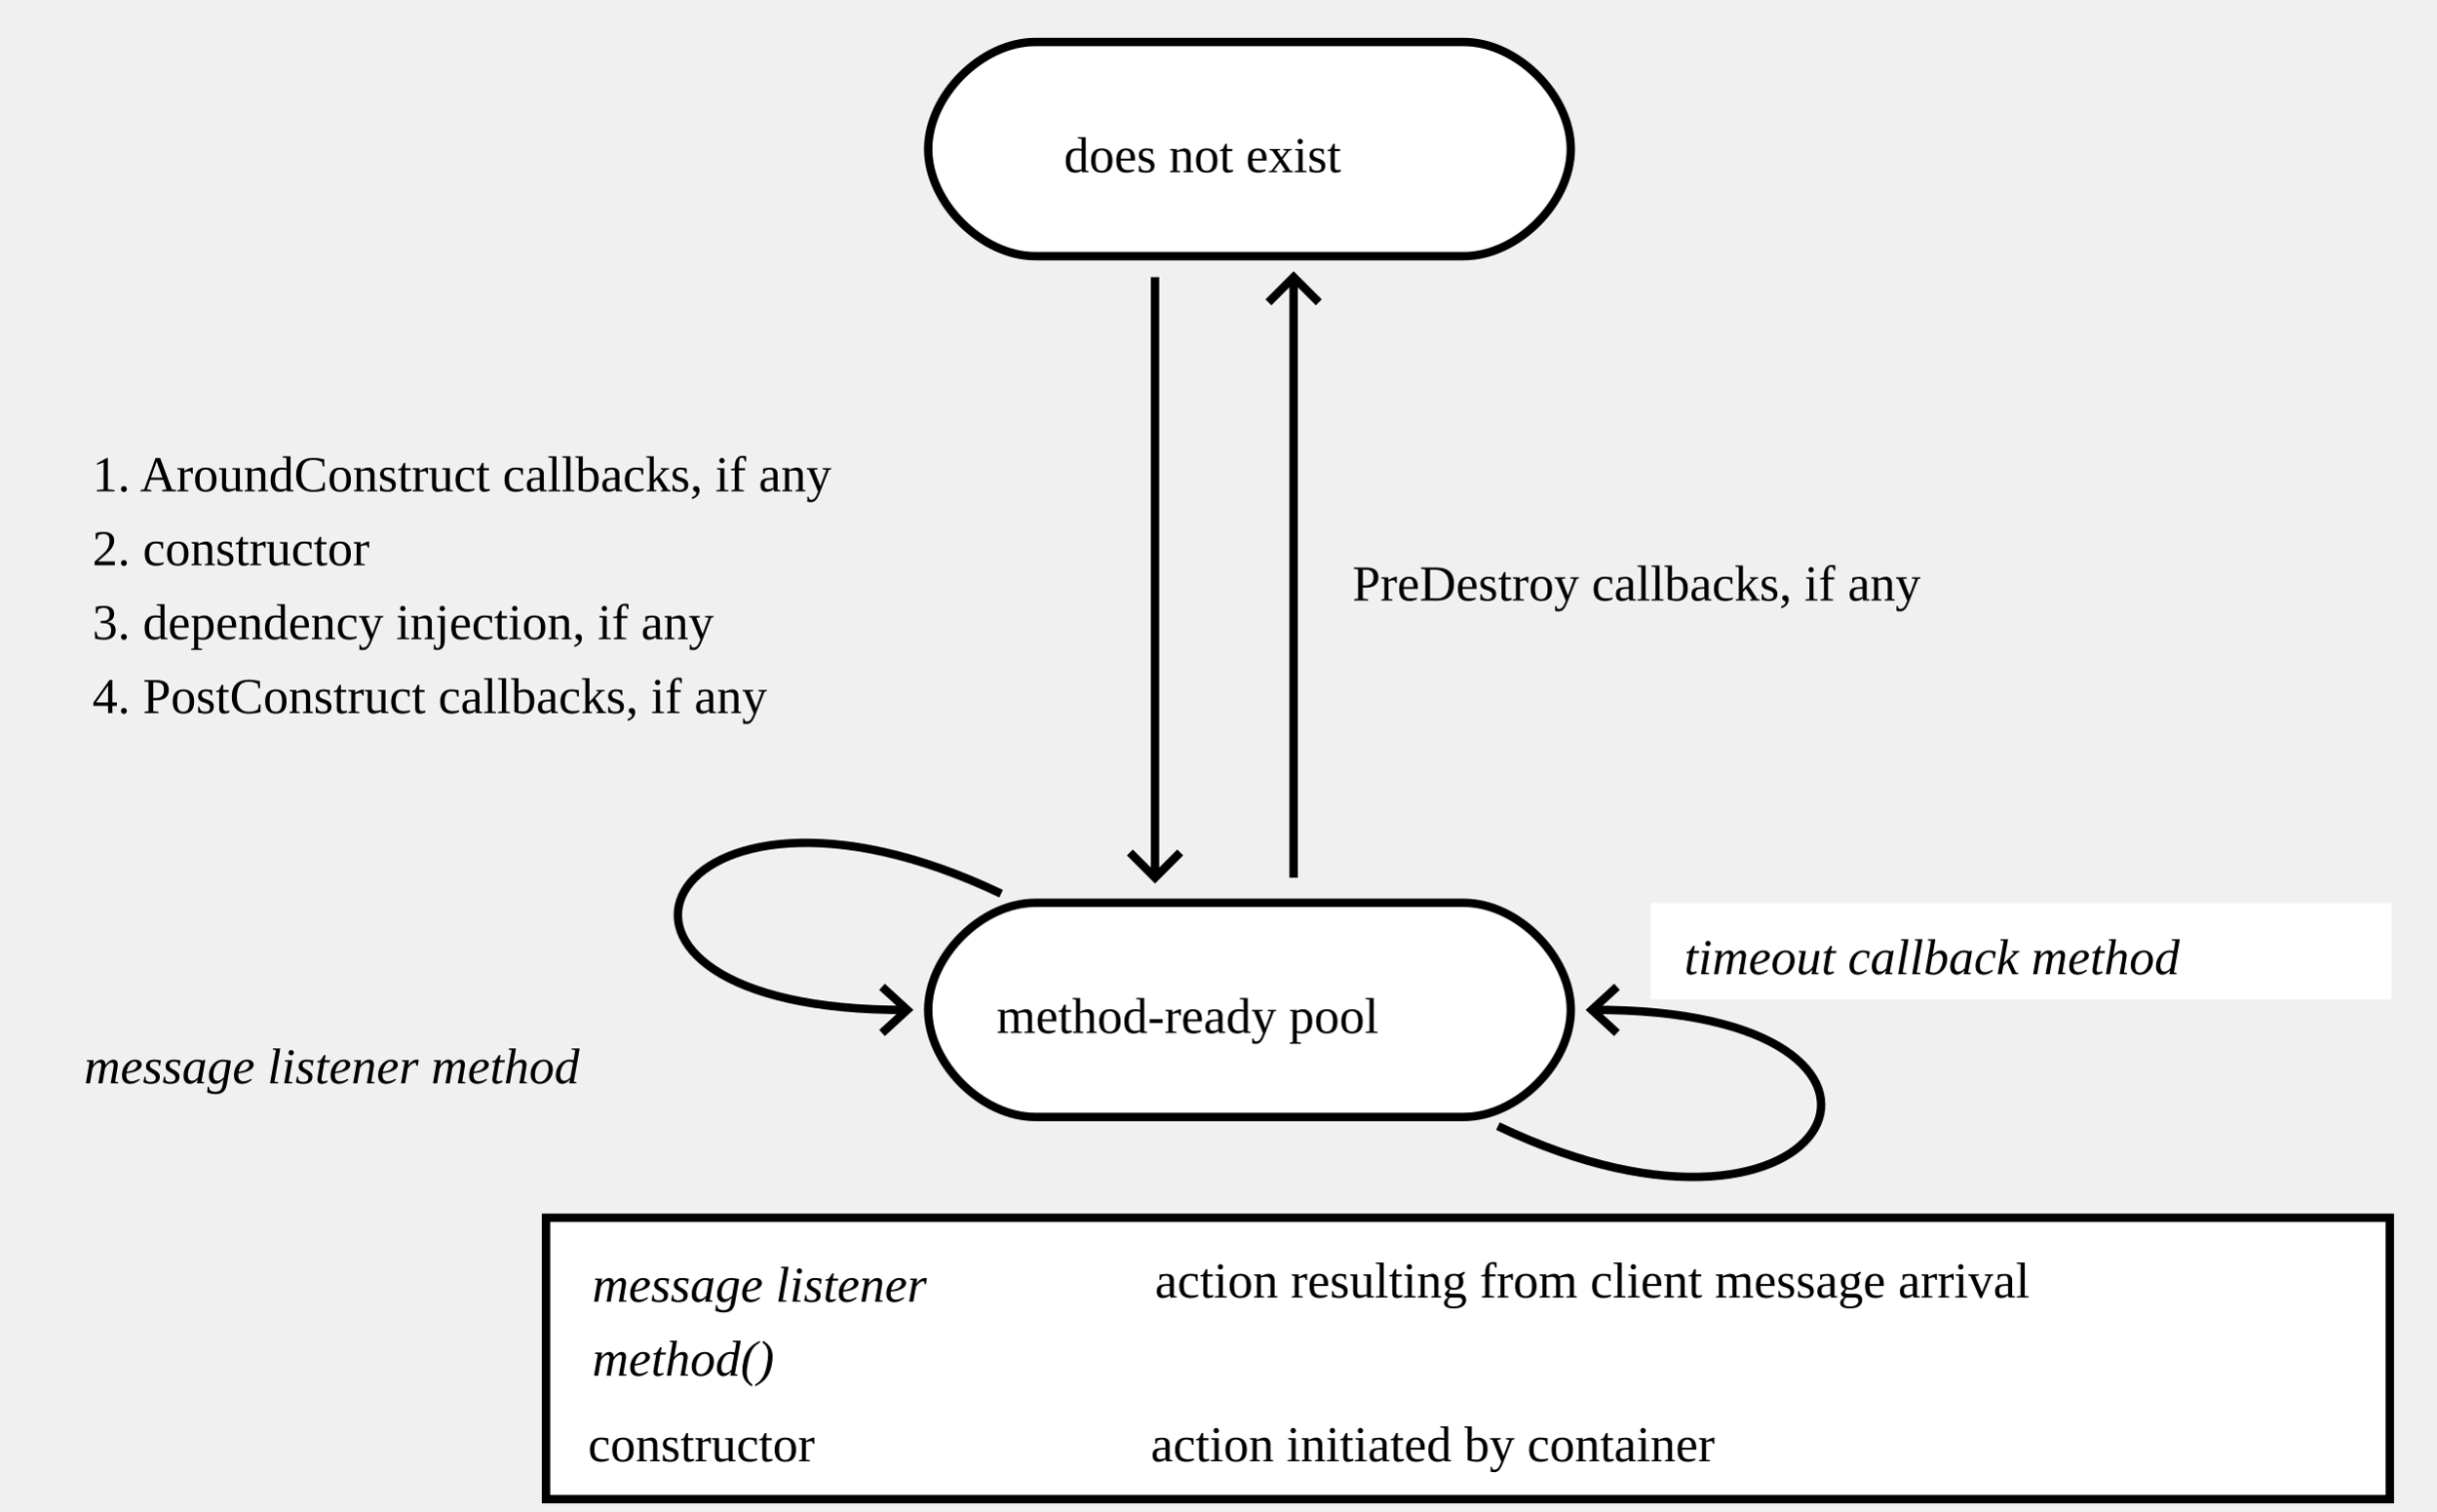
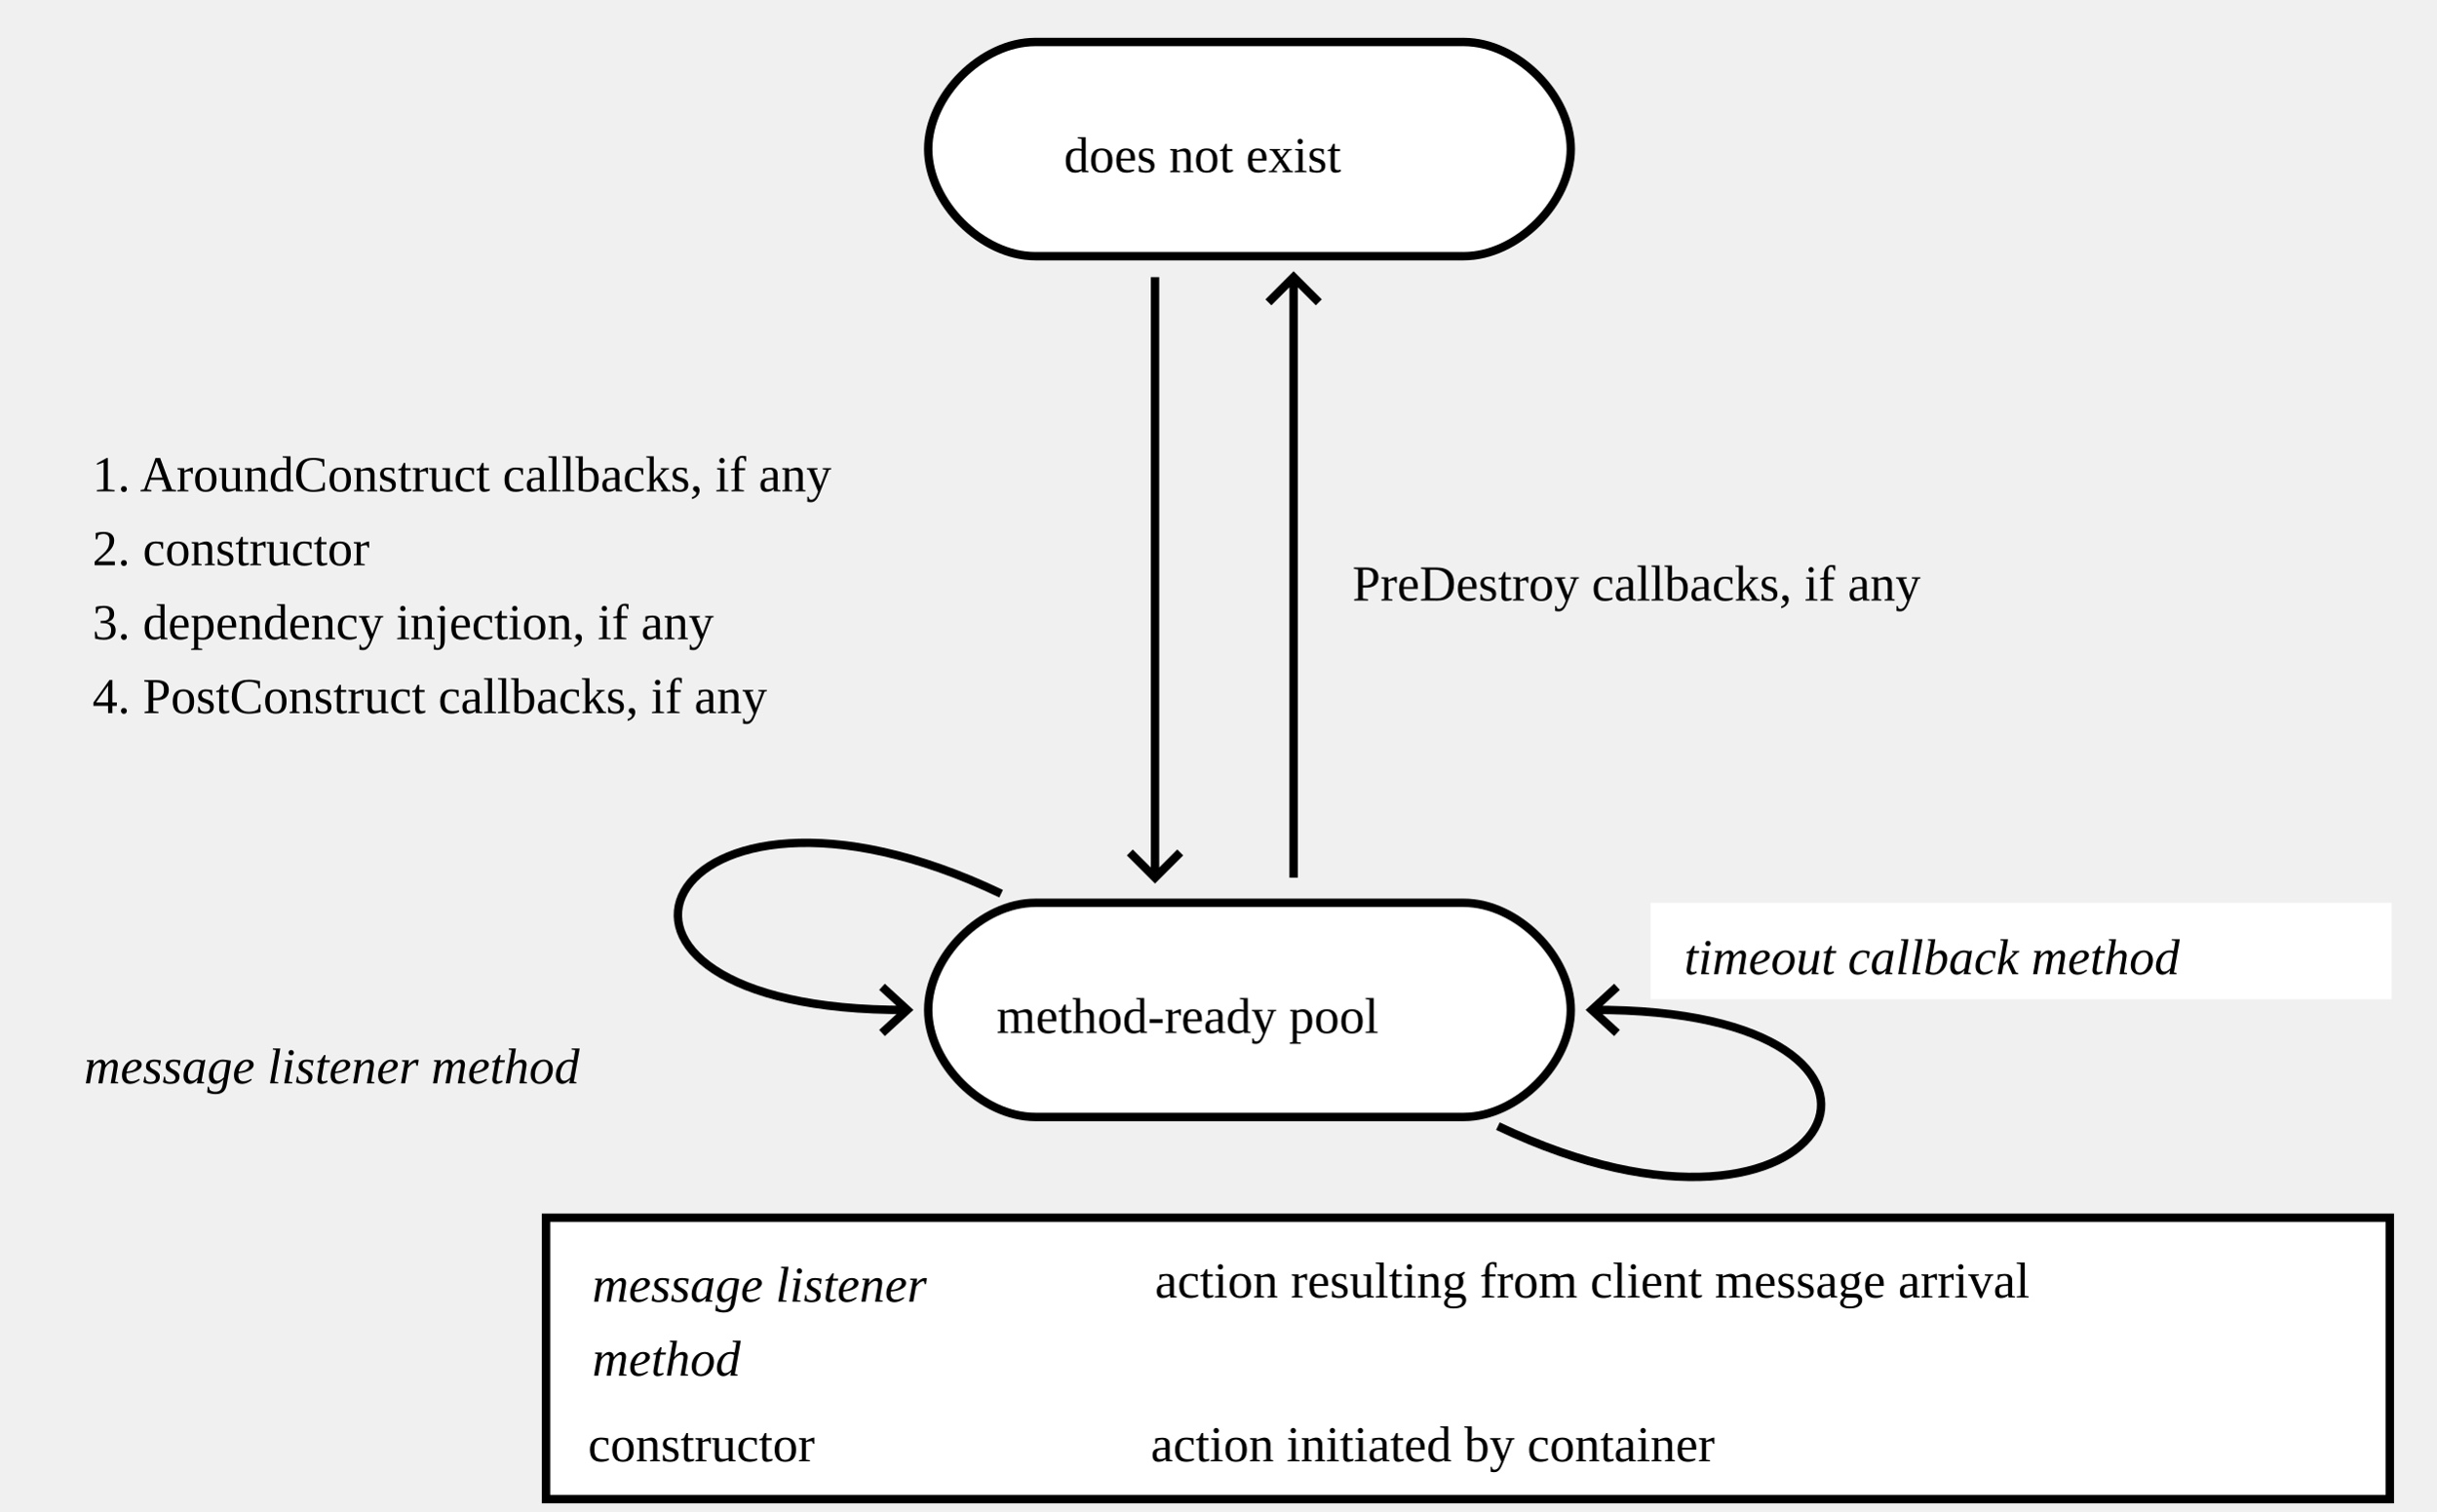
<svg xmlns="http://www.w3.org/2000/svg" width="580" height="360">
  <path fill="#fff" stroke="#000" stroke-width="2" d="M246.5 10h102c12.75 0 25.5 12.75 25.5 25.5S361.25 61 348.5 61h-102C233.75 61 221 48.25 221 35.5S233.75 10 246.5 10" />
  <text x="229" y="41">
    <tspan x="253.32" y="41">does not exist</tspan>
  </text>
  <path fill="none" stroke="#000" stroke-width="2" d="M275 66v143m6-6l-6 6-6-6" />
  <text x="22" y="117">
    <tspan x="22" y="117">1. AroundConstruct callbacks, if any</tspan>
    <tspan x="22" y="134.609">2. constructor</tspan>
    <tspan x="22" y="152.219">3. dependency injection, if any</tspan>
    <tspan x="22" y="169.828">4. PostConstruct callbacks, if any</tspan>
  </text>
  <path fill="#fff" stroke="#000" stroke-width="2" d="M246.5 215h102c12.75 0 25.5 12.75 25.5 25.5S361.25 266 348.5 266h-102c-12.75 0-25.5-12.75-25.5-25.5s12.75-25.5 25.5-25.5" />
  <text x="230" y="246">
    <tspan x="237.266" y="246">method-ready pool</tspan>
  </text>
  <path fill="none" stroke="#000" stroke-width="2" d="M238.357 212.822C157 174 126 241 216 240.5m-6-5.5l6 5.5-6 5.5" />
  <text x="20" y="258" font-style="italic">
    <tspan x="20" y="258">message listener method</tspan>
  </text>
  <path fill="none" stroke="#000" stroke-width="2" d="M356.643 268.178C438 307 469 240 379 240.5m6 5.5l-6-5.5 6-5.5" />
  <path fill="#fff" d="M393 215h176.44v22.96H393z" />
  <text x="401" y="232" font-style="italic">
    <tspan x="401" y="232">timeout callback method</tspan>
  </text>
  <path fill="none" stroke="#000" stroke-width="2" d="M302 72l6-6 6 6m-6-6v143" />
  <text x="322" y="143">
    <tspan x="322" y="143">PreDestroy callbacks, if any</tspan>
  </text>
  <path fill="#fff" stroke="#000" stroke-width="2" d="M130 290h439v67H130z" />
  <text x="141" y="310" font-style="italic">
    <tspan x="141" y="310">message listener</tspan>
-     <tspan x="141" y="327.609">method()</tspan>
+     <tspan x="141" y="327.609">method</tspan>
  </text>
  <text x="140" y="348">
    <tspan x="140" y="348">constructor</tspan>
  </text>
  <text x="275" y="309">
    <tspan x="275" y="309">action resulting from client message arrival</tspan>
  </text>
  <text x="274" y="348">
    <tspan x="274" y="348">action initiated by container</tspan>
  </text>
</svg>
